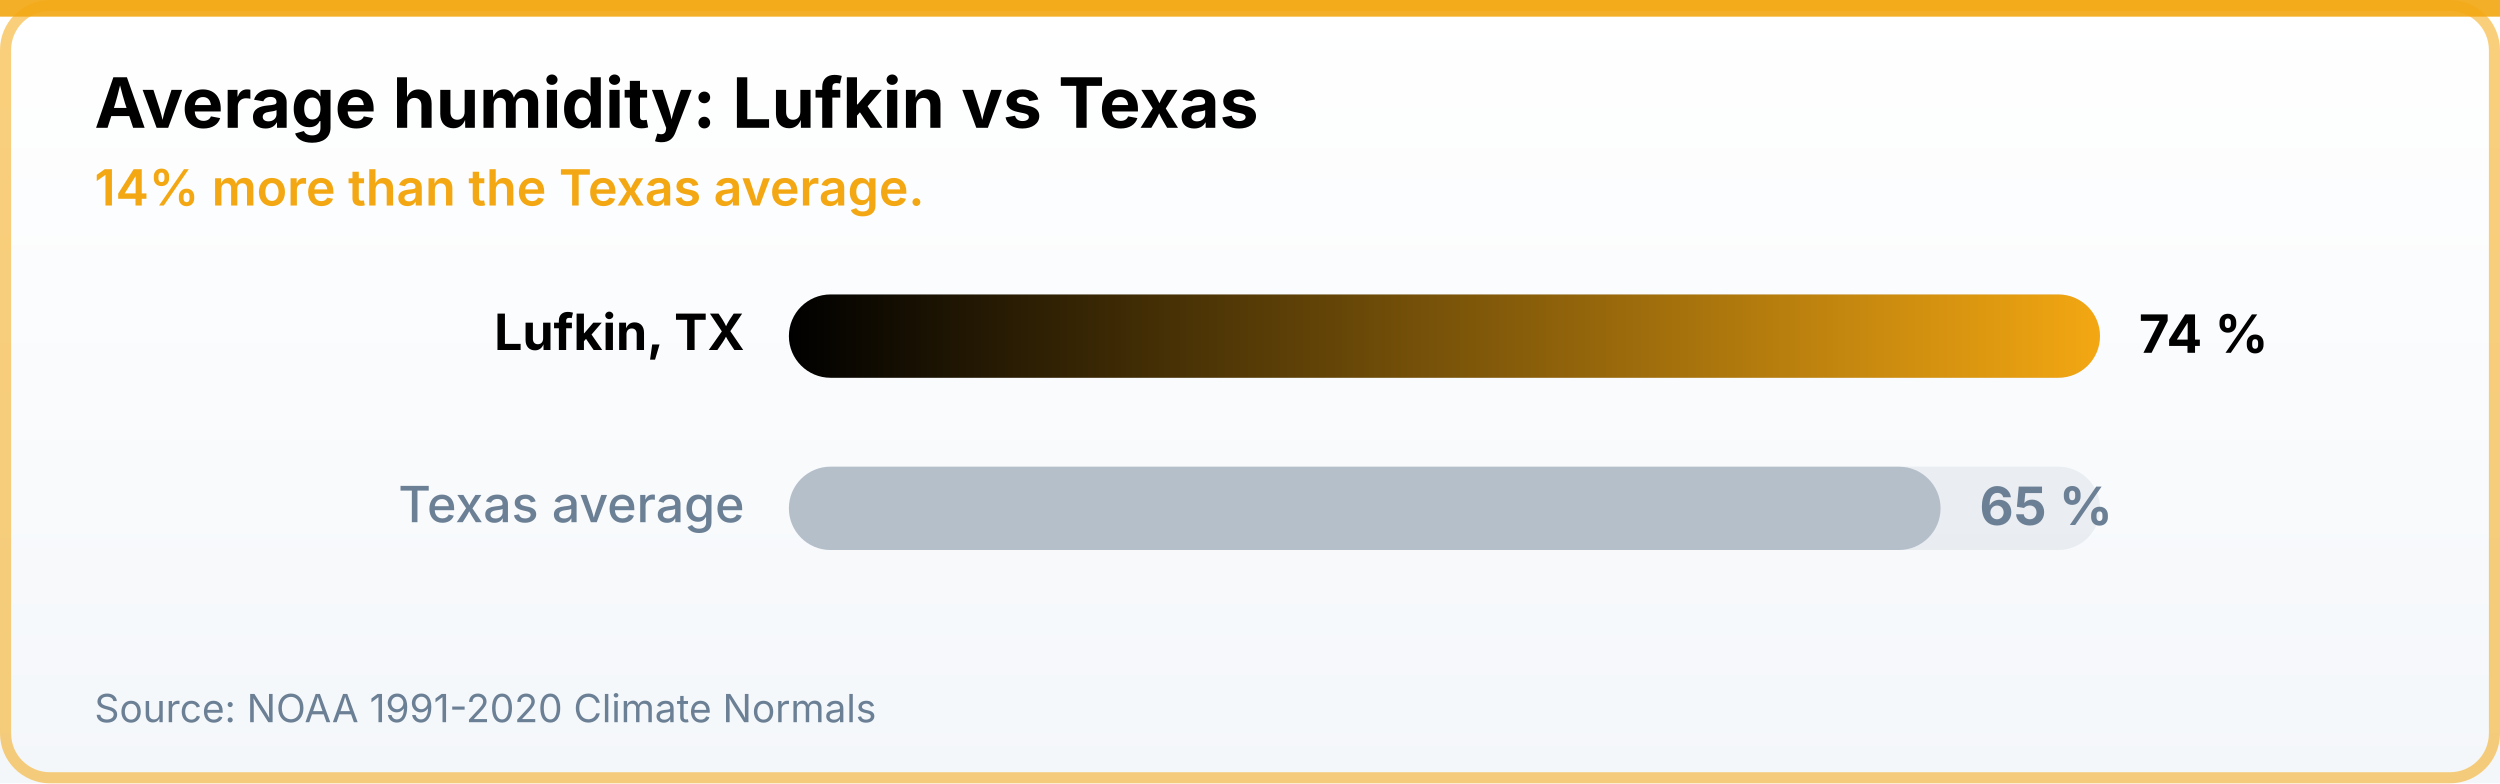
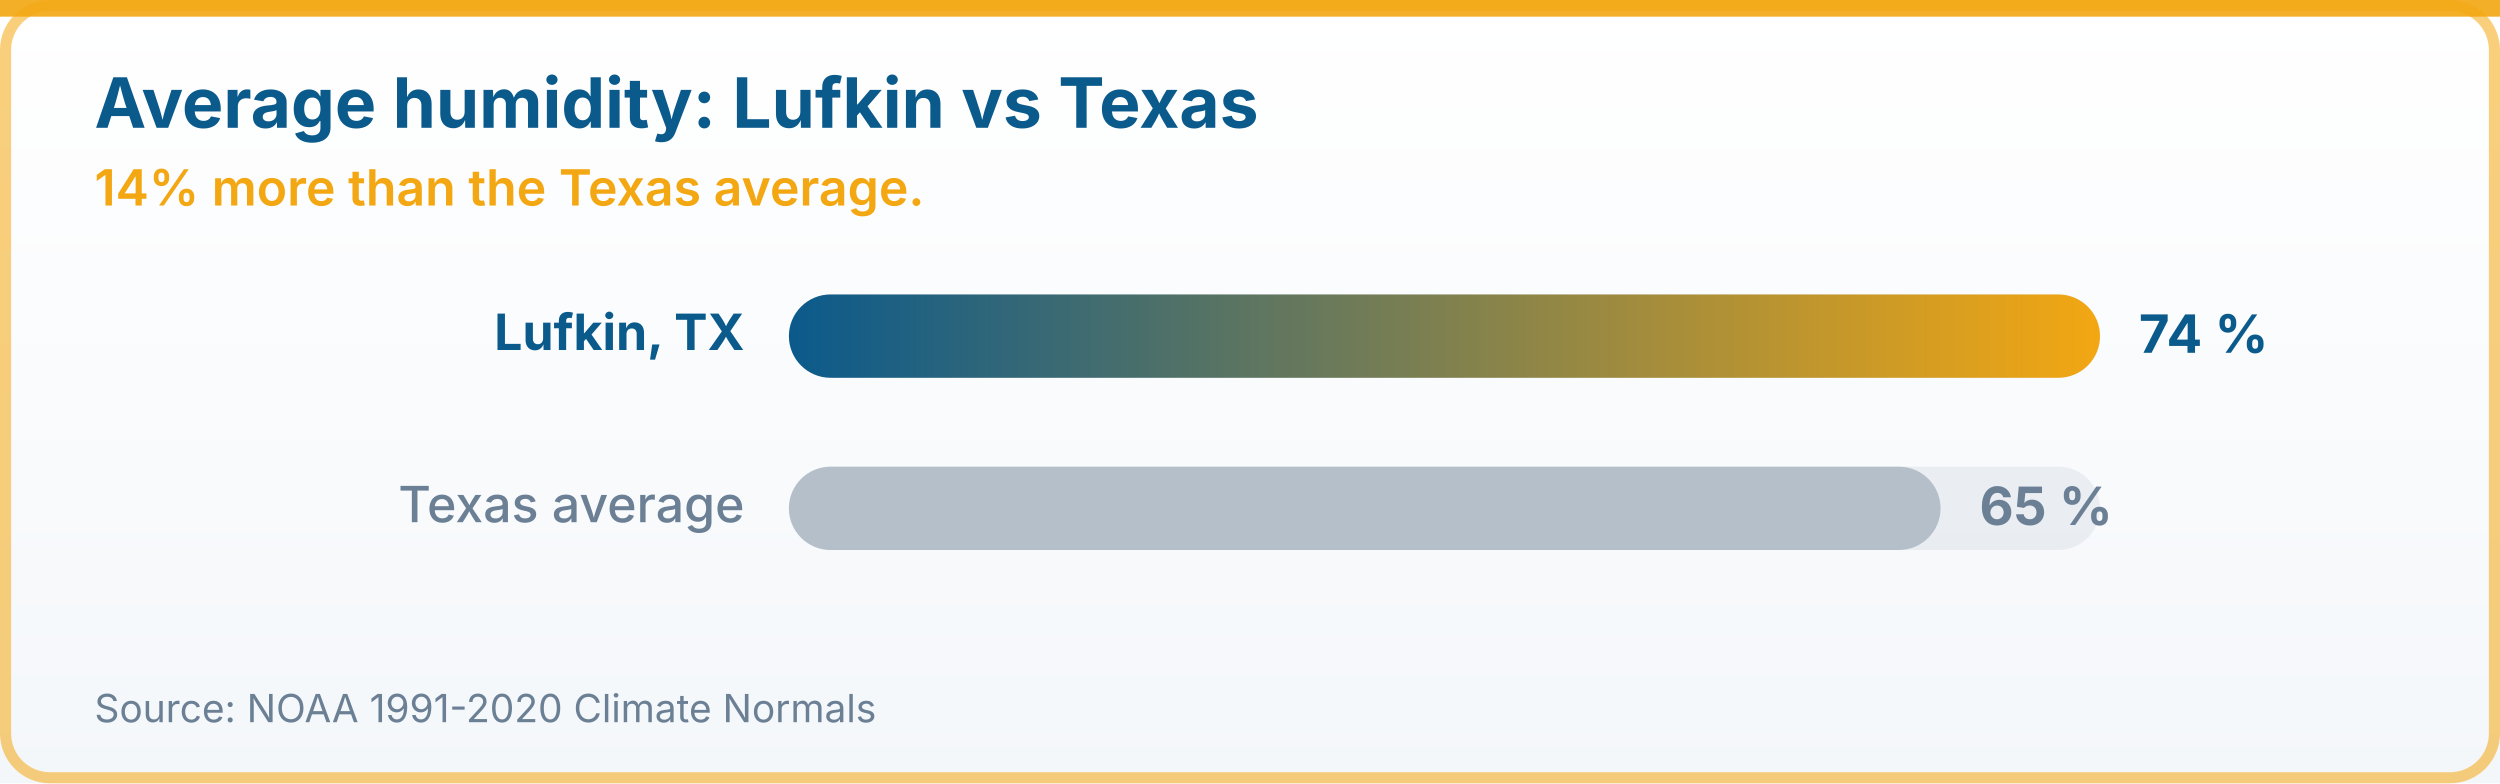
<svg xmlns="http://www.w3.org/2000/svg" viewBox="0 0 900 282" width="900" height="282" role="img">
  <defs>
    <linearGradient id="cbg2" x1="0" y1="0" x2="0" y2="1">
      <stop offset="0" stop-color="#ffffff" />
      <stop offset="1" stop-color="#f4f7fa" />
    </linearGradient>
    <linearGradient id="hbar" x1="0" y1="0" x2="1" y2="0">
-       <stop offset="0" stop-color="#000000" />
+       <stop offset="0" stop-color="#0B5A8C" />
      <stop offset="1" stop-color="#F3A712" />
    </linearGradient>
  </defs>
  <rect width="900" height="282" fill="url(#cbg2)" />
  <rect x="0" y="0" width="900" height="6" fill="#F3A712" fill-opacity=".9" />
-   <text x="34" y="46" font-family="system-ui,-apple-system,Segoe UI,sans-serif" font-size="25" font-weight="700" fill="#000000">Average humidity: Lufkin vs Texas</text>
+   <text x="34" y="46" font-family="system-ui,-apple-system,Segoe UI,sans-serif" font-size="25" font-weight="700" fill="#0B5A8C">Average humidity: Lufkin vs Texas</text>
  <text x="34" y="74" font-family="system-ui,-apple-system,Segoe UI,sans-serif" font-size="18" font-weight="600" fill="#F3A712">14% more than the Texas average.</text>
-   <text x="268" y="126" text-anchor="end" font-family="system-ui,-apple-system,Segoe UI,sans-serif" font-size="18" font-weight="700" fill="#000000">Lufkin, TX</text>
+   <text x="268" y="126" text-anchor="end" font-family="system-ui,-apple-system,Segoe UI,sans-serif" font-size="18" font-weight="700" fill="#0B5A8C">Lufkin, TX</text>
  <rect x="284" y="106" width="472" height="30" rx="15" fill="#6b7f95" fill-opacity=".10" />
  <rect x="284" y="106" width="472" height="30" rx="15" fill="url(#hbar)" />
-   <text x="770" y="127" font-family="system-ui,-apple-system,Segoe UI,sans-serif" font-size="19" font-weight="700" fill="#000000">74 %</text>
+   <text x="770" y="127" font-family="system-ui,-apple-system,Segoe UI,sans-serif" font-size="19" font-weight="700" fill="#0B5A8C">74 %</text>
  <text x="268" y="188" text-anchor="end" font-family="system-ui,-apple-system,Segoe UI,sans-serif" font-size="18" font-weight="500" fill="#6b7f95">Texas average</text>
  <rect x="284" y="168" width="472" height="30" rx="15" fill="#6b7f95" fill-opacity=".10" />
  <rect x="284" y="168" width="414.6" height="30" rx="15" fill="#6b7f95" fill-opacity=".42" />
  <text x="712.6" y="189" font-family="system-ui,-apple-system,Segoe UI,sans-serif" font-size="19" font-weight="700" fill="#6b7f95">65 %</text>
  <text x="34" y="260" font-family="system-ui,-apple-system,Segoe UI,sans-serif" font-size="14" fill="#6b7f95">Source: NOAA 1991-2020 Climate Normals</text>
  <rect x="2" y="2" width="896" height="278" rx="16" fill="none" stroke="#F3A712" stroke-opacity=".55" stroke-width="4" />
</svg>
